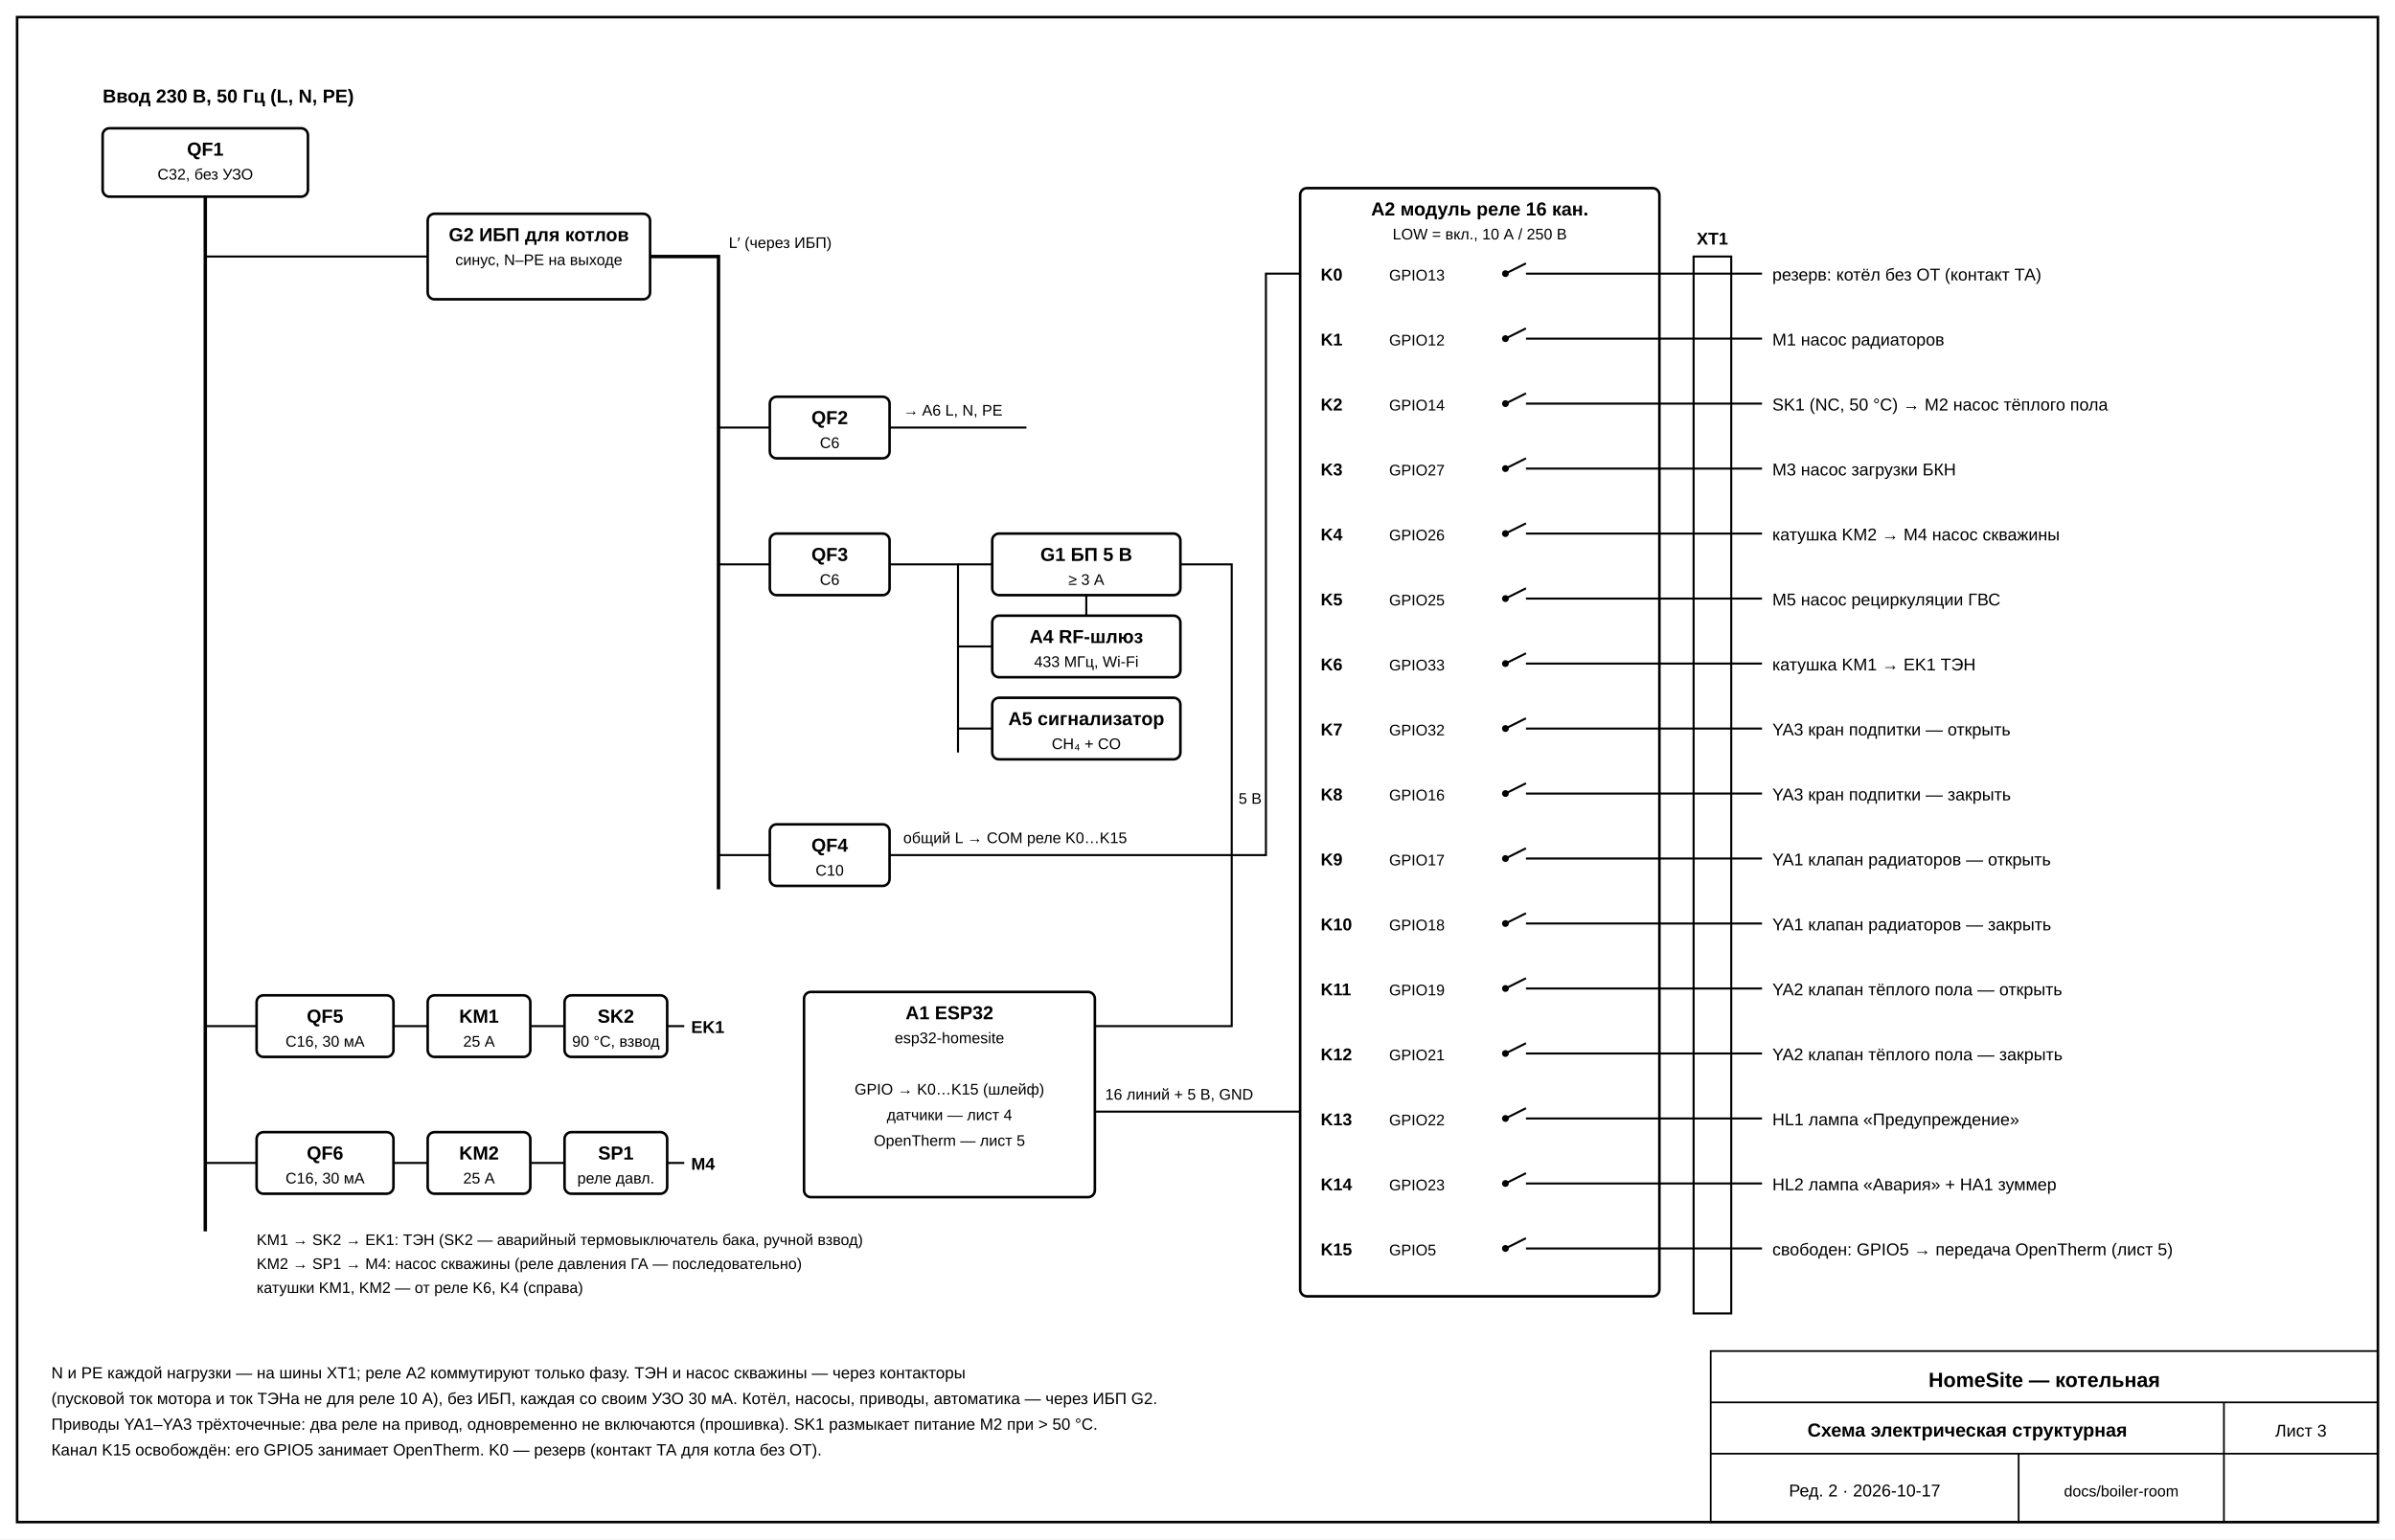
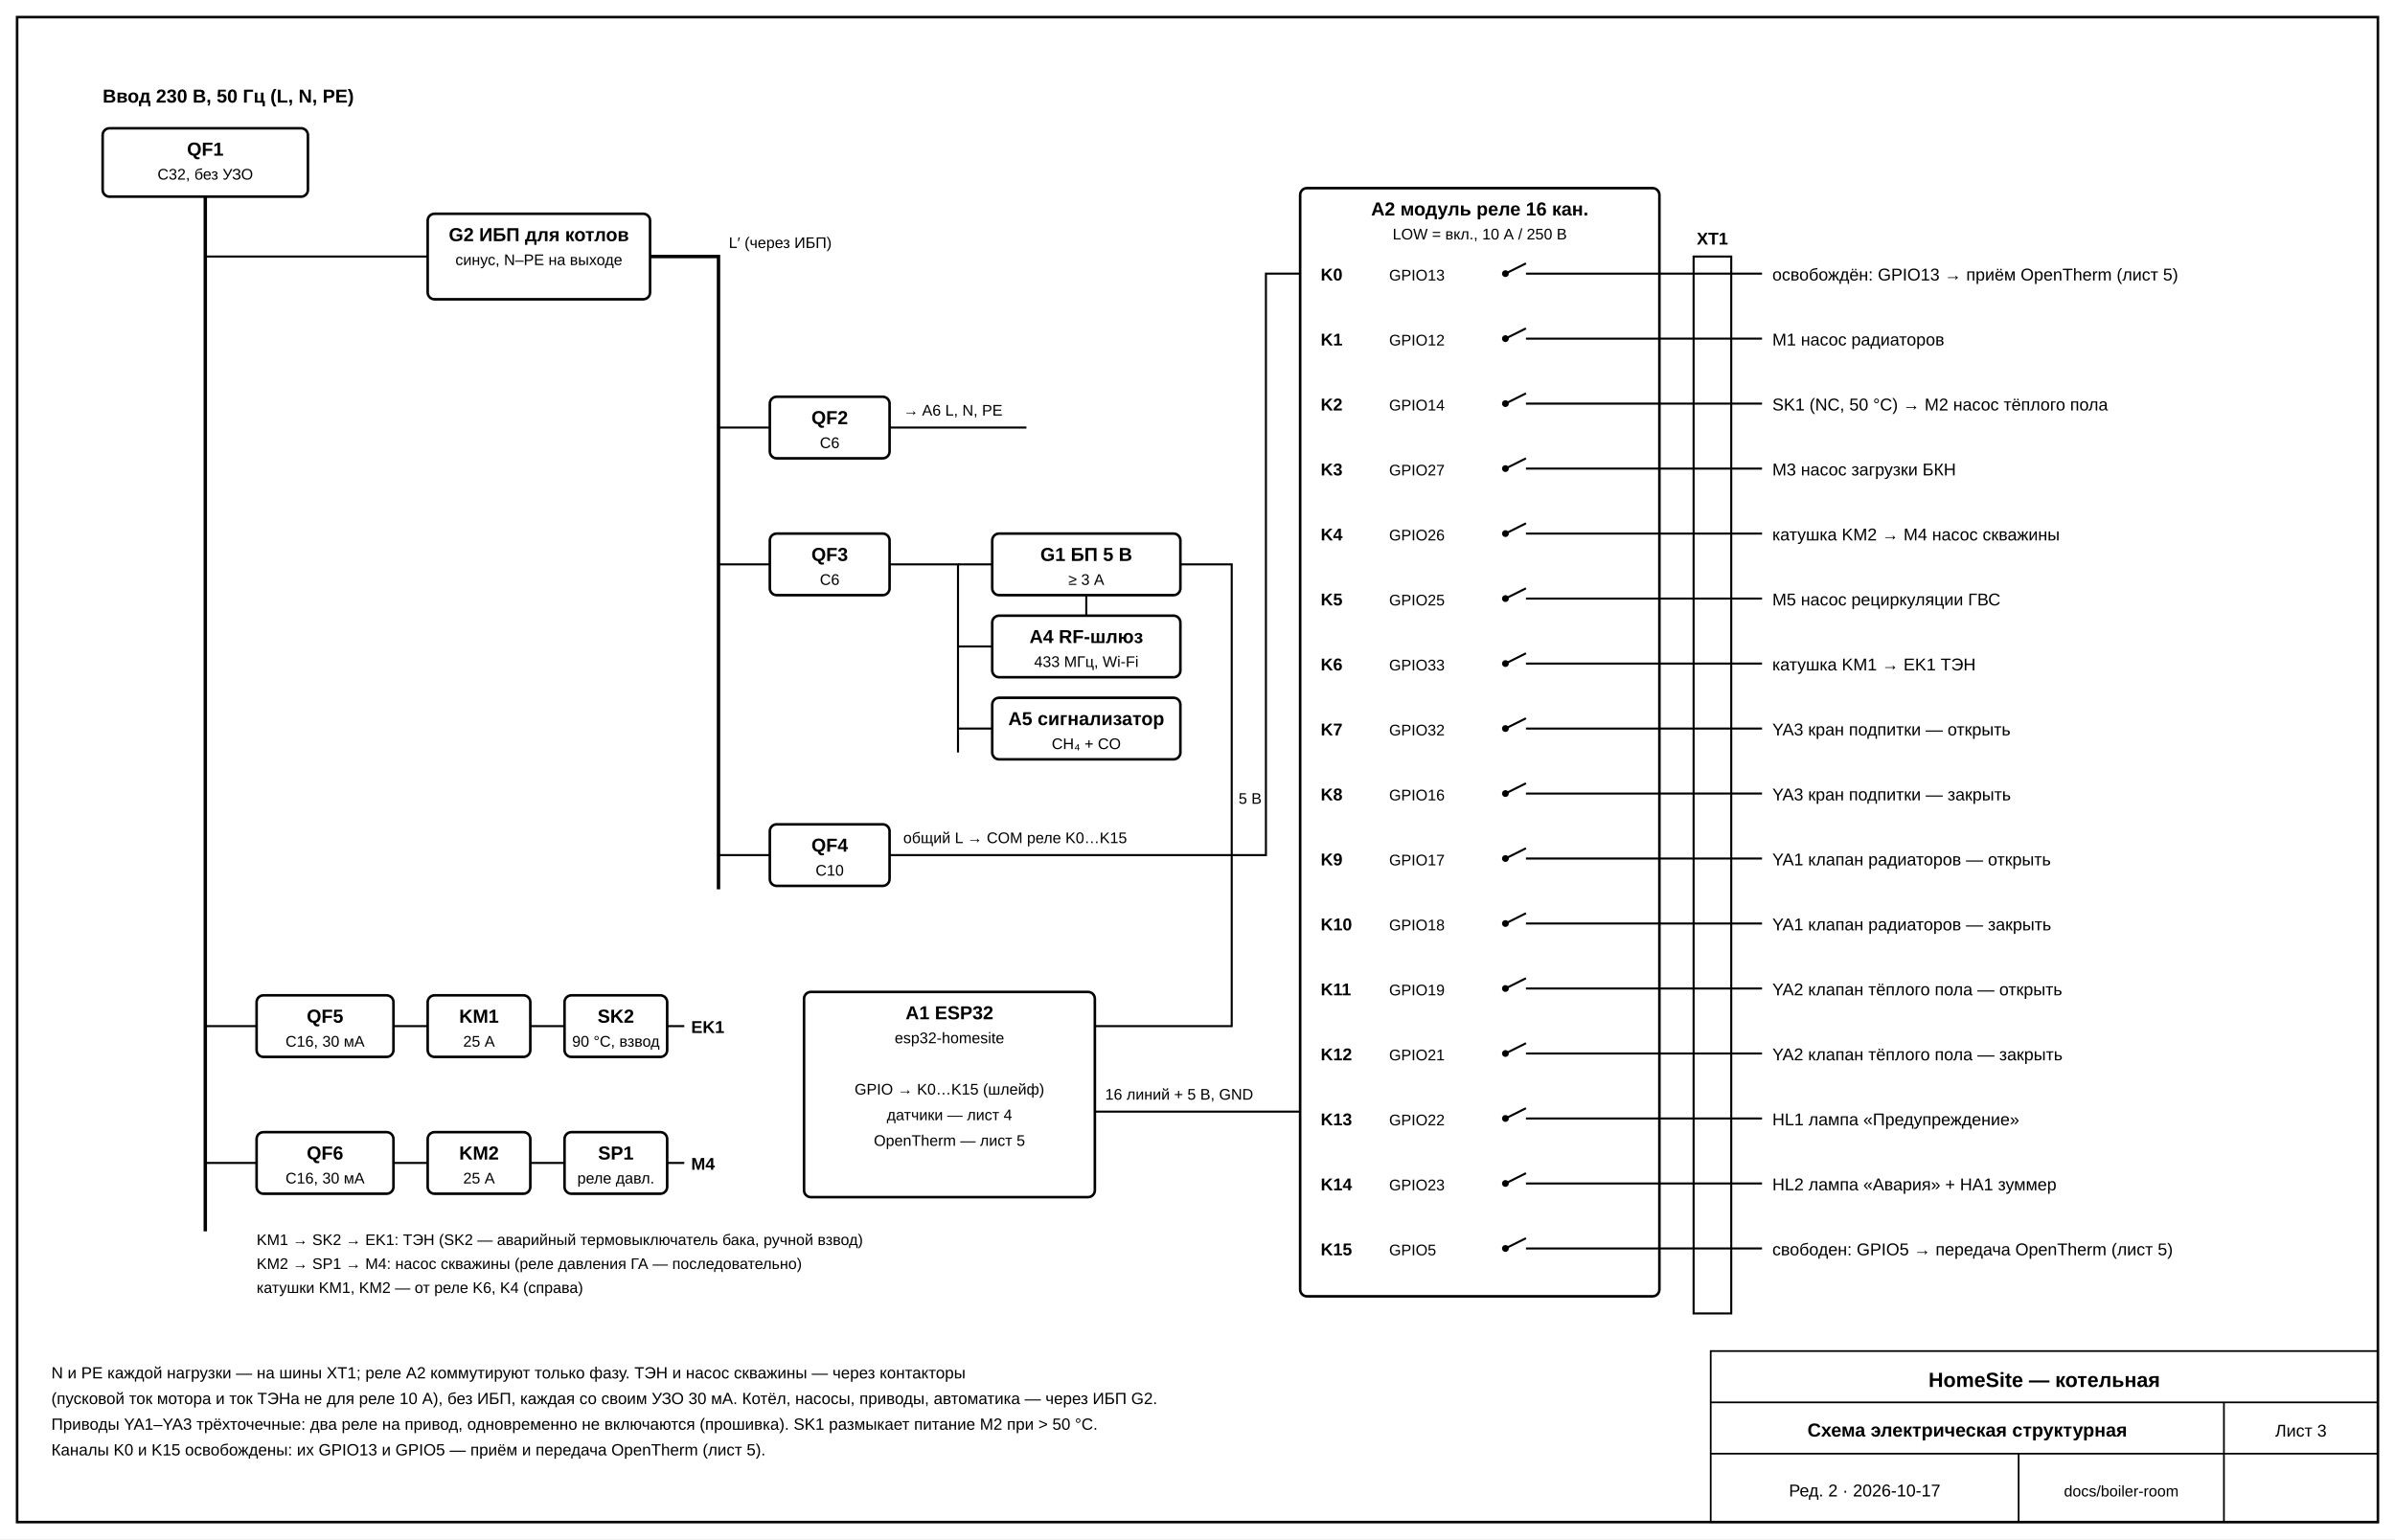
<svg xmlns="http://www.w3.org/2000/svg" viewBox="0 0 1400 900" width="1400" height="900" font-family="Arial, Helvetica, sans-serif">
  <rect width="1400" height="900" fill="#fff" />
  <text x="60" y="60" font-size="11" text-anchor="start" font-weight="bold" fill="#000" stroke="none">Ввод 230 В, 50 Гц (L, N, PE)</text>
  <g data-pos="60" data-ref="QF1">
    <rect x="60" y="75" width="120" height="40" rx="4" fill="#fff" stroke="#000" stroke-width="1.5" />
    <text x="120.0" y="91" font-size="11" text-anchor="middle" font-weight="bold" fill="#000" stroke="none">QF1</text>
    <text x="120.0" y="105" font-size="9" text-anchor="middle" font-weight="normal" fill="#000" stroke="none">C32, без УЗО</text>
  </g>
  <path d="M120,115 L120,720" fill="none" stroke="#000" stroke-width="2" />
  <path d="M120,150 L250,150" fill="none" stroke="#000" stroke-width="1.2" />
  <g data-pos="64" data-ref="G2">
    <rect x="250" y="125" width="130" height="50" rx="4" fill="#fff" stroke="#000" stroke-width="1.5" />
    <text x="315.0" y="141" font-size="11" text-anchor="middle" font-weight="bold" fill="#000" stroke="none">G2 ИБП для котлов</text>
    <text x="315.0" y="155" font-size="9" text-anchor="middle" font-weight="normal" fill="#000" stroke="none">синус, N–PE на выходе</text>
  </g>
  <path d="M380,150 L420,150 L420,520" fill="none" stroke="#000" stroke-width="2" />
  <text x="426" y="145" font-size="9" text-anchor="start" font-weight="normal" fill="#000" stroke="none">L′ (через ИБП)</text>
  <path d="M420,250 L450,250" fill="none" stroke="#000" stroke-width="1.2" />
  <g data-pos="60" data-ref="QF2">
    <rect x="450" y="232" width="70" height="36" rx="4" fill="#fff" stroke="#000" stroke-width="1.5" />
    <text x="485.0" y="248" font-size="11" text-anchor="middle" font-weight="bold" fill="#000" stroke="none">QF2</text>
    <text x="485.0" y="262" font-size="9" text-anchor="middle" font-weight="normal" fill="#000" stroke="none">C6</text>
  </g>
  <path d="M420,330 L450,330" fill="none" stroke="#000" stroke-width="1.2" />
  <g data-pos="60" data-ref="QF3">
    <rect x="450" y="312" width="70" height="36" rx="4" fill="#fff" stroke="#000" stroke-width="1.5" />
    <text x="485.0" y="328" font-size="11" text-anchor="middle" font-weight="bold" fill="#000" stroke="none">QF3</text>
    <text x="485.0" y="342" font-size="9" text-anchor="middle" font-weight="normal" fill="#000" stroke="none">C6</text>
  </g>
  <path d="M420,500 L450,500" fill="none" stroke="#000" stroke-width="1.2" />
  <g data-pos="60" data-ref="QF4">
    <rect x="450" y="482" width="70" height="36" rx="4" fill="#fff" stroke="#000" stroke-width="1.5" />
    <text x="485.0" y="498" font-size="11" text-anchor="middle" font-weight="bold" fill="#000" stroke="none">QF4</text>
    <text x="485.0" y="512" font-size="9" text-anchor="middle" font-weight="normal" fill="#000" stroke="none">C10</text>
  </g>
  <path d="M520,250 L600,250" fill="none" stroke="#000" stroke-width="1.2" />
  <text x="528" y="243" font-size="9" text-anchor="start" font-weight="normal" fill="#000" stroke="none">→ A6 L, N, PE</text>
  <path d="M520,330 L560,330 L560,440" fill="none" stroke="#000" stroke-width="1.2" />
  <g data-pos="54" data-ref="G1">
    <rect x="580" y="312" width="110" height="36" rx="4" fill="#fff" stroke="#000" stroke-width="1.5" />
    <text x="635.0" y="328" font-size="11" text-anchor="middle" font-weight="bold" fill="#000" stroke="none">G1 БП 5 В</text>
    <text x="635.0" y="342" font-size="9" text-anchor="middle" font-weight="normal" fill="#000" stroke="none">≥ 3 А</text>
  </g>
  <path d="M560,330 L580,330" fill="none" stroke="#000" stroke-width="1.2" />
  <g data-pos="53" data-ref="A4">
    <rect x="580" y="360" width="110" height="36" rx="4" fill="#fff" stroke="#000" stroke-width="1.5" />
    <text x="635.0" y="376" font-size="11" text-anchor="middle" font-weight="bold" fill="#000" stroke="none">A4 RF-шлюз</text>
    <text x="635.0" y="390" font-size="9" text-anchor="middle" font-weight="normal" fill="#000" stroke="none">433 МГц, Wi‑Fi</text>
  </g>
  <path d="M560,378 L580,378" fill="none" stroke="#000" stroke-width="1.2" />
  <g data-pos="61" data-ref="A5">
    <rect x="580" y="408" width="110" height="36" rx="4" fill="#fff" stroke="#000" stroke-width="1.5" />
    <text x="635.0" y="424" font-size="11" text-anchor="middle" font-weight="bold" fill="#000" stroke="none">A5 сигнализатор</text>
    <text x="635.0" y="438" font-size="9" text-anchor="middle" font-weight="normal" fill="#000" stroke="none">CH₄ + CO</text>
  </g>
  <path d="M560,426 L580,426" fill="none" stroke="#000" stroke-width="1.2" />
  <path d="M635,348 L635,360" fill="none" stroke="#000" stroke-width="1.2" />
  <path d="M690,330 L720,330 L720,600 L640,600" fill="none" stroke="#000" stroke-width="1.2" />
  <text x="724" y="470" font-size="9" text-anchor="start" font-weight="normal" fill="#000" stroke="none">5 В</text>
  <g data-pos="50" data-ref="A1">
    <rect x="470" y="580" width="170" height="120" rx="4" fill="#fff" stroke="#000" stroke-width="1.5" />
    <text x="555.0" y="596" font-size="11" text-anchor="middle" font-weight="bold" fill="#000" stroke="none">A1 ESP32</text>
    <text x="555.0" y="610" font-size="9" text-anchor="middle" font-weight="normal" fill="#000" stroke="none">esp32-homesite</text>
    <text x="555" y="640" font-size="9" text-anchor="middle" font-weight="normal" fill="#000" stroke="none">GPIO → K0…K15 (шлейф)</text>
    <text x="555" y="655" font-size="9" text-anchor="middle" font-weight="normal" fill="#000" stroke="none">датчики — лист 4</text>
    <text x="555" y="670" font-size="9" text-anchor="middle" font-weight="normal" fill="#000" stroke="none">OpenTherm — лист 5</text>
  </g>
  <path d="M640,650 L760,650" fill="none" stroke="#000" stroke-width="1.2" />
  <text x="646" y="643" font-size="9" text-anchor="start" font-weight="normal" fill="#000" stroke="none">16 линий + 5 В, GND</text>
  <path d="M520,500 L740,500 L740,160 L760,160" fill="none" stroke="#000" stroke-width="1.2" />
  <text x="528" y="493" font-size="9" text-anchor="start" font-weight="normal" fill="#000" stroke="none">общий L → COM реле K0…K15</text>
  <g data-pos="51" data-ref="A2">
    <rect x="760" y="110" width="210" height="648" rx="4" fill="#fff" stroke="#000" stroke-width="1.5" />
    <text x="865.0" y="126" font-size="11" text-anchor="middle" font-weight="bold" fill="#000" stroke="none">A2 модуль реле 16 кан.</text>
    <text x="865.0" y="140" font-size="9" text-anchor="middle" font-weight="normal" fill="#000" stroke="none">LOW = вкл., 10 А / 250 В</text>
    <text x="772" y="164" font-size="10" text-anchor="start" font-weight="bold" fill="#000" stroke="none">K0</text>
    <text x="812" y="164" font-size="9" text-anchor="start" font-weight="normal" fill="#000" stroke="none">GPIO13</text>
    <path d="M880,160 l12,-6 M892,160 H970" stroke="#000" stroke-width="1.2" />
    <circle cx="880" cy="160" r="2" fill="#000" />
    <text x="772" y="202" font-size="10" text-anchor="start" font-weight="bold" fill="#000" stroke="none">K1</text>
    <text x="812" y="202" font-size="9" text-anchor="start" font-weight="normal" fill="#000" stroke="none">GPIO12</text>
    <path d="M880,198 l12,-6 M892,198 H970" stroke="#000" stroke-width="1.2" />
    <circle cx="880" cy="198" r="2" fill="#000" />
    <text x="772" y="240" font-size="10" text-anchor="start" font-weight="bold" fill="#000" stroke="none">K2</text>
    <text x="812" y="240" font-size="9" text-anchor="start" font-weight="normal" fill="#000" stroke="none">GPIO14</text>
    <path d="M880,236 l12,-6 M892,236 H970" stroke="#000" stroke-width="1.2" />
    <circle cx="880" cy="236" r="2" fill="#000" />
    <text x="772" y="278" font-size="10" text-anchor="start" font-weight="bold" fill="#000" stroke="none">K3</text>
    <text x="812" y="278" font-size="9" text-anchor="start" font-weight="normal" fill="#000" stroke="none">GPIO27</text>
    <path d="M880,274 l12,-6 M892,274 H970" stroke="#000" stroke-width="1.2" />
    <circle cx="880" cy="274" r="2" fill="#000" />
    <text x="772" y="316" font-size="10" text-anchor="start" font-weight="bold" fill="#000" stroke="none">K4</text>
    <text x="812" y="316" font-size="9" text-anchor="start" font-weight="normal" fill="#000" stroke="none">GPIO26</text>
    <path d="M880,312 l12,-6 M892,312 H970" stroke="#000" stroke-width="1.2" />
    <circle cx="880" cy="312" r="2" fill="#000" />
    <text x="772" y="354" font-size="10" text-anchor="start" font-weight="bold" fill="#000" stroke="none">K5</text>
    <text x="812" y="354" font-size="9" text-anchor="start" font-weight="normal" fill="#000" stroke="none">GPIO25</text>
    <path d="M880,350 l12,-6 M892,350 H970" stroke="#000" stroke-width="1.2" />
    <circle cx="880" cy="350" r="2" fill="#000" />
    <text x="772" y="392" font-size="10" text-anchor="start" font-weight="bold" fill="#000" stroke="none">K6</text>
    <text x="812" y="392" font-size="9" text-anchor="start" font-weight="normal" fill="#000" stroke="none">GPIO33</text>
    <path d="M880,388 l12,-6 M892,388 H970" stroke="#000" stroke-width="1.2" />
    <circle cx="880" cy="388" r="2" fill="#000" />
    <text x="772" y="430" font-size="10" text-anchor="start" font-weight="bold" fill="#000" stroke="none">K7</text>
    <text x="812" y="430" font-size="9" text-anchor="start" font-weight="normal" fill="#000" stroke="none">GPIO32</text>
    <path d="M880,426 l12,-6 M892,426 H970" stroke="#000" stroke-width="1.2" />
    <circle cx="880" cy="426" r="2" fill="#000" />
    <text x="772" y="468" font-size="10" text-anchor="start" font-weight="bold" fill="#000" stroke="none">K8</text>
    <text x="812" y="468" font-size="9" text-anchor="start" font-weight="normal" fill="#000" stroke="none">GPIO16</text>
    <path d="M880,464 l12,-6 M892,464 H970" stroke="#000" stroke-width="1.2" />
    <circle cx="880" cy="464" r="2" fill="#000" />
    <text x="772" y="506" font-size="10" text-anchor="start" font-weight="bold" fill="#000" stroke="none">K9</text>
    <text x="812" y="506" font-size="9" text-anchor="start" font-weight="normal" fill="#000" stroke="none">GPIO17</text>
    <path d="M880,502 l12,-6 M892,502 H970" stroke="#000" stroke-width="1.2" />
    <circle cx="880" cy="502" r="2" fill="#000" />
    <text x="772" y="544" font-size="10" text-anchor="start" font-weight="bold" fill="#000" stroke="none">K10</text>
    <text x="812" y="544" font-size="9" text-anchor="start" font-weight="normal" fill="#000" stroke="none">GPIO18</text>
    <path d="M880,540 l12,-6 M892,540 H970" stroke="#000" stroke-width="1.2" />
    <circle cx="880" cy="540" r="2" fill="#000" />
    <text x="772" y="582" font-size="10" text-anchor="start" font-weight="bold" fill="#000" stroke="none">K11</text>
    <text x="812" y="582" font-size="9" text-anchor="start" font-weight="normal" fill="#000" stroke="none">GPIO19</text>
    <path d="M880,578 l12,-6 M892,578 H970" stroke="#000" stroke-width="1.2" />
    <circle cx="880" cy="578" r="2" fill="#000" />
    <text x="772" y="620" font-size="10" text-anchor="start" font-weight="bold" fill="#000" stroke="none">K12</text>
    <text x="812" y="620" font-size="9" text-anchor="start" font-weight="normal" fill="#000" stroke="none">GPIO21</text>
    <path d="M880,616 l12,-6 M892,616 H970" stroke="#000" stroke-width="1.2" />
    <circle cx="880" cy="616" r="2" fill="#000" />
    <text x="772" y="658" font-size="10" text-anchor="start" font-weight="bold" fill="#000" stroke="none">K13</text>
    <text x="812" y="658" font-size="9" text-anchor="start" font-weight="normal" fill="#000" stroke="none">GPIO22</text>
    <path d="M880,654 l12,-6 M892,654 H970" stroke="#000" stroke-width="1.2" />
    <circle cx="880" cy="654" r="2" fill="#000" />
    <text x="772" y="696" font-size="10" text-anchor="start" font-weight="bold" fill="#000" stroke="none">K14</text>
    <text x="812" y="696" font-size="9" text-anchor="start" font-weight="normal" fill="#000" stroke="none">GPIO23</text>
    <path d="M880,692 l12,-6 M892,692 H970" stroke="#000" stroke-width="1.2" />
    <circle cx="880" cy="692" r="2" fill="#000" />
    <text x="772" y="734" font-size="10" text-anchor="start" font-weight="bold" fill="#000" stroke="none">K15</text>
    <text x="812" y="734" font-size="9" text-anchor="start" font-weight="normal" fill="#000" stroke="none">GPIO5</text>
    <path d="M880,730 l12,-6 M892,730 H970" stroke="#000" stroke-width="1.2" />
    <circle cx="880" cy="730" r="2" fill="#000" />
  </g>
  <g data-pos="63" data-ref="XT1">
    <rect x="990" y="150" width="22" height="618" fill="#fff" stroke="#000" stroke-width="1.2" />
    <text x="1001" y="143" font-size="10" text-anchor="middle" font-weight="bold" fill="#000" stroke="none">XT1</text>
  </g>
  <path d="M970,160 L1030,160" fill="none" stroke="#000" stroke-width="1.2" />
-   <text x="1036" y="164" font-size="10" text-anchor="start" font-weight="normal" fill="#000" stroke="none">резерв: котёл без OT (контакт ТА)</text>
+   <text x="1036" y="164" font-size="10" text-anchor="start" font-weight="normal" fill="#000" stroke="none">освобождён: GPIO13 → приём OpenTherm (лист 5)</text>
  <path d="M970,198 L1030,198" fill="none" stroke="#000" stroke-width="1.2" />
  <g data-pos="6" data-ref="M1">
    <text x="1036" y="202" font-size="10" text-anchor="start" font-weight="normal" fill="#000" stroke="none">M1 насос радиаторов</text>
  </g>
  <path d="M970,236 L1030,236" fill="none" stroke="#000" stroke-width="1.2" />
  <g data-pos="62" data-ref="SK1 M2">
    <text x="1036" y="240" font-size="10" text-anchor="start" font-weight="normal" fill="#000" stroke="none">SK1 (NC, 50 °C) → M2 насос тёплого пола</text>
  </g>
  <path d="M970,274 L1030,274" fill="none" stroke="#000" stroke-width="1.2" />
  <g data-pos="8" data-ref="M3">
    <text x="1036" y="278" font-size="10" text-anchor="start" font-weight="normal" fill="#000" stroke="none">M3 насос загрузки БКН</text>
  </g>
  <path d="M970,312 L1030,312" fill="none" stroke="#000" stroke-width="1.2" />
  <g data-pos="65" data-ref="KM2 M4">
    <text x="1036" y="316" font-size="10" text-anchor="start" font-weight="normal" fill="#000" stroke="none">катушка KM2 → M4 насос скважины</text>
  </g>
  <path d="M970,350 L1030,350" fill="none" stroke="#000" stroke-width="1.2" />
  <g data-pos="10" data-ref="M5">
    <text x="1036" y="354" font-size="10" text-anchor="start" font-weight="normal" fill="#000" stroke="none">M5 насос рециркуляции ГВС</text>
  </g>
  <path d="M970,388 L1030,388" fill="none" stroke="#000" stroke-width="1.2" />
  <g data-pos="58" data-ref="KM1 EK1">
    <text x="1036" y="392" font-size="10" text-anchor="start" font-weight="normal" fill="#000" stroke="none">катушка KM1 → EK1 ТЭН</text>
  </g>
  <path d="M970,426 L1030,426" fill="none" stroke="#000" stroke-width="1.2" />
  <g data-pos="13" data-ref="YA3">
    <text x="1036" y="430" font-size="10" text-anchor="start" font-weight="normal" fill="#000" stroke="none">YA3 кран подпитки — открыть</text>
  </g>
  <path d="M970,464 L1030,464" fill="none" stroke="#000" stroke-width="1.2" />
  <g data-pos="13" data-ref="YA3">
    <text x="1036" y="468" font-size="10" text-anchor="start" font-weight="normal" fill="#000" stroke="none">YA3 кран подпитки — закрыть</text>
  </g>
  <path d="M970,502 L1030,502" fill="none" stroke="#000" stroke-width="1.2" />
  <g data-pos="11" data-ref="YA1">
    <text x="1036" y="506" font-size="10" text-anchor="start" font-weight="normal" fill="#000" stroke="none">YA1 клапан радиаторов — открыть</text>
  </g>
  <path d="M970,540 L1030,540" fill="none" stroke="#000" stroke-width="1.2" />
  <g data-pos="11" data-ref="YA1">
    <text x="1036" y="544" font-size="10" text-anchor="start" font-weight="normal" fill="#000" stroke="none">YA1 клапан радиаторов — закрыть</text>
  </g>
  <path d="M970,578 L1030,578" fill="none" stroke="#000" stroke-width="1.2" />
  <g data-pos="12" data-ref="YA2">
    <text x="1036" y="582" font-size="10" text-anchor="start" font-weight="normal" fill="#000" stroke="none">YA2 клапан тёплого пола — открыть</text>
  </g>
  <path d="M970,616 L1030,616" fill="none" stroke="#000" stroke-width="1.2" />
  <g data-pos="12" data-ref="YA2">
    <text x="1036" y="620" font-size="10" text-anchor="start" font-weight="normal" fill="#000" stroke="none">YA2 клапан тёплого пола — закрыть</text>
  </g>
  <path d="M970,654 L1030,654" fill="none" stroke="#000" stroke-width="1.2" />
  <g data-pos="59" data-ref="HL1">
    <text x="1036" y="658" font-size="10" text-anchor="start" font-weight="normal" fill="#000" stroke="none">HL1 лампа «Предупреждение»</text>
  </g>
  <path d="M970,692 L1030,692" fill="none" stroke="#000" stroke-width="1.2" />
  <g data-pos="59" data-ref="HL2 HA1">
    <text x="1036" y="696" font-size="10" text-anchor="start" font-weight="normal" fill="#000" stroke="none">HL2 лампа «Авария» + HA1 зуммер</text>
  </g>
  <path d="M970,730 L1030,730" fill="none" stroke="#000" stroke-width="1.2" />
  <text x="1036" y="734" font-size="10" text-anchor="start" font-weight="normal" fill="#000" stroke="none">свободен: GPIO5 → передача OpenTherm (лист 5)</text>
  <path d="M120,600 L150,600" fill="none" stroke="#000" stroke-width="1.2" />
  <g data-pos="60" data-ref="QF5">
    <rect x="150" y="582" width="80" height="36" rx="4" fill="#fff" stroke="#000" stroke-width="1.5" />
    <text x="190.0" y="598" font-size="11" text-anchor="middle" font-weight="bold" fill="#000" stroke="none">QF5</text>
    <text x="190.0" y="612" font-size="9" text-anchor="middle" font-weight="normal" fill="#000" stroke="none">C16, 30 мА</text>
  </g>
  <path d="M230,600 L250,600" fill="none" stroke="#000" stroke-width="1.2" />
  <g data-pos="58" data-ref="KM1">
    <rect x="250" y="582" width="60" height="36" rx="4" fill="#fff" stroke="#000" stroke-width="1.5" />
    <text x="280.0" y="598" font-size="11" text-anchor="middle" font-weight="bold" fill="#000" stroke="none">KM1</text>
    <text x="280.0" y="612" font-size="9" text-anchor="middle" font-weight="normal" fill="#000" stroke="none">25 А</text>
  </g>
  <path d="M310,600 L330,600" fill="none" stroke="#000" stroke-width="1.2" />
  <g data-pos="67" data-ref="SK2">
    <rect x="330" y="582" width="60" height="36" rx="4" fill="#fff" stroke="#000" stroke-width="1.5" />
    <text x="360.0" y="598" font-size="11" text-anchor="middle" font-weight="bold" fill="#000" stroke="none">SK2</text>
    <text x="360.0" y="612" font-size="9" text-anchor="middle" font-weight="normal" fill="#000" stroke="none">90 °C, взвод</text>
  </g>
  <path d="M390,600 L400,600" fill="none" stroke="#000" stroke-width="1.2" />
  <g data-pos="3" data-ref="EK1">
    <text x="404" y="604" font-size="10" text-anchor="start" font-weight="bold" fill="#000" stroke="none">EK1</text>
  </g>
  <path d="M120,680 L150,680" fill="none" stroke="#000" stroke-width="1.2" />
  <g data-pos="60" data-ref="QF6">
    <rect x="150" y="662" width="80" height="36" rx="4" fill="#fff" stroke="#000" stroke-width="1.5" />
    <text x="190.0" y="678" font-size="11" text-anchor="middle" font-weight="bold" fill="#000" stroke="none">QF6</text>
    <text x="190.0" y="692" font-size="9" text-anchor="middle" font-weight="normal" fill="#000" stroke="none">C16, 30 мА</text>
  </g>
  <path d="M230,680 L250,680" fill="none" stroke="#000" stroke-width="1.2" />
  <g data-pos="65" data-ref="KM2">
    <rect x="250" y="662" width="60" height="36" rx="4" fill="#fff" stroke="#000" stroke-width="1.5" />
    <text x="280.0" y="678" font-size="11" text-anchor="middle" font-weight="bold" fill="#000" stroke="none">KM2</text>
    <text x="280.0" y="692" font-size="9" text-anchor="middle" font-weight="normal" fill="#000" stroke="none">25 А</text>
  </g>
  <path d="M310,680 L330,680" fill="none" stroke="#000" stroke-width="1.2" />
  <g data-pos="14" data-ref="SP1">
    <rect x="330" y="662" width="60" height="36" rx="4" fill="#fff" stroke="#000" stroke-width="1.5" />
    <text x="360.0" y="678" font-size="11" text-anchor="middle" font-weight="bold" fill="#000" stroke="none">SP1</text>
    <text x="360.0" y="692" font-size="9" text-anchor="middle" font-weight="normal" fill="#000" stroke="none">реле давл.</text>
  </g>
  <path d="M390,680 L400,680" fill="none" stroke="#000" stroke-width="1.2" />
  <g data-pos="9" data-ref="M4">
    <text x="404" y="684" font-size="10" text-anchor="start" font-weight="bold" fill="#000" stroke="none">M4</text>
  </g>
  <text x="150" y="728" font-size="9" text-anchor="start" font-weight="normal" fill="#000" stroke="none">KM1 → SK2 → EK1: ТЭН (SK2 — аварийный термовыключатель бака, ручной взвод)</text>
  <text x="150" y="742" font-size="9" text-anchor="start" font-weight="normal" fill="#000" stroke="none">KM2 → SP1 → M4: насос скважины (реле давления ГА — последовательно)</text>
  <text x="150" y="756" font-size="9" text-anchor="start" font-weight="normal" fill="#000" stroke="none">катушки KM1, KM2 — от реле K6, K4 (справа)</text>
  <text x="30" y="806" font-size="9.5" text-anchor="start" font-weight="normal" fill="#000" stroke="none">N и PE каждой нагрузки — на шины XT1; реле A2 коммутируют только фазу. ТЭН и насос скважины — через контакторы</text>
  <text x="30" y="821" font-size="9.5" text-anchor="start" font-weight="normal" fill="#000" stroke="none">(пусковой ток мотора и ток ТЭНа не для реле 10 А), без ИБП, каждая со своим УЗО 30 мА. Котёл, насосы, приводы, автоматика — через ИБП G2.</text>
  <text x="30" y="836" font-size="9.5" text-anchor="start" font-weight="normal" fill="#000" stroke="none">Приводы YA1–YA3 трёхточечные: два реле на привод, одновременно не включаются (прошивка). SK1 размыкает питание M2 при &gt; 50 °C.</text>
-   <text x="30" y="851" font-size="9.5" text-anchor="start" font-weight="normal" fill="#000" stroke="none">Канал K15 освобождён: его GPIO5 занимает OpenTherm. K0 — резерв (контакт ТА для котла без OT).</text>
+   <text x="30" y="851" font-size="9.5" text-anchor="start" font-weight="normal" fill="#000" stroke="none">Каналы K0 и K15 освобождены: их GPIO13 и GPIO5 — приём и передача OpenTherm (лист 5).</text>
  <rect x="10" y="10" width="1380" height="880" fill="none" stroke="#000" stroke-width="1.5" />
  <g stroke="#000" stroke-width="1" fill="none">
    <rect x="1000" y="790" width="390" height="100" />
    <path d="M1000,820 H1390 M1000,850 H1390 M1300,820 V890 M1180,850 V890" />
  </g>
  <text x="1195" y="811" font-size="12" text-anchor="middle" font-weight="bold" fill="#000" stroke="none">HomeSite — котельная</text>
  <text x="1150" y="840" font-size="11" text-anchor="middle" font-weight="bold" fill="#000" stroke="none">Схема электрическая структурная</text>
  <text x="1345" y="840" font-size="10" text-anchor="middle" font-weight="normal" fill="#000" stroke="none">Лист 3</text>
  <text x="1090" y="875" font-size="10" text-anchor="middle" font-weight="normal" fill="#000" stroke="none">Ред. 2 · 2026-10-17</text>
  <text x="1240" y="875" font-size="9" text-anchor="middle" font-weight="normal" fill="#000" stroke="none">docs/boiler-room</text>
</svg>
